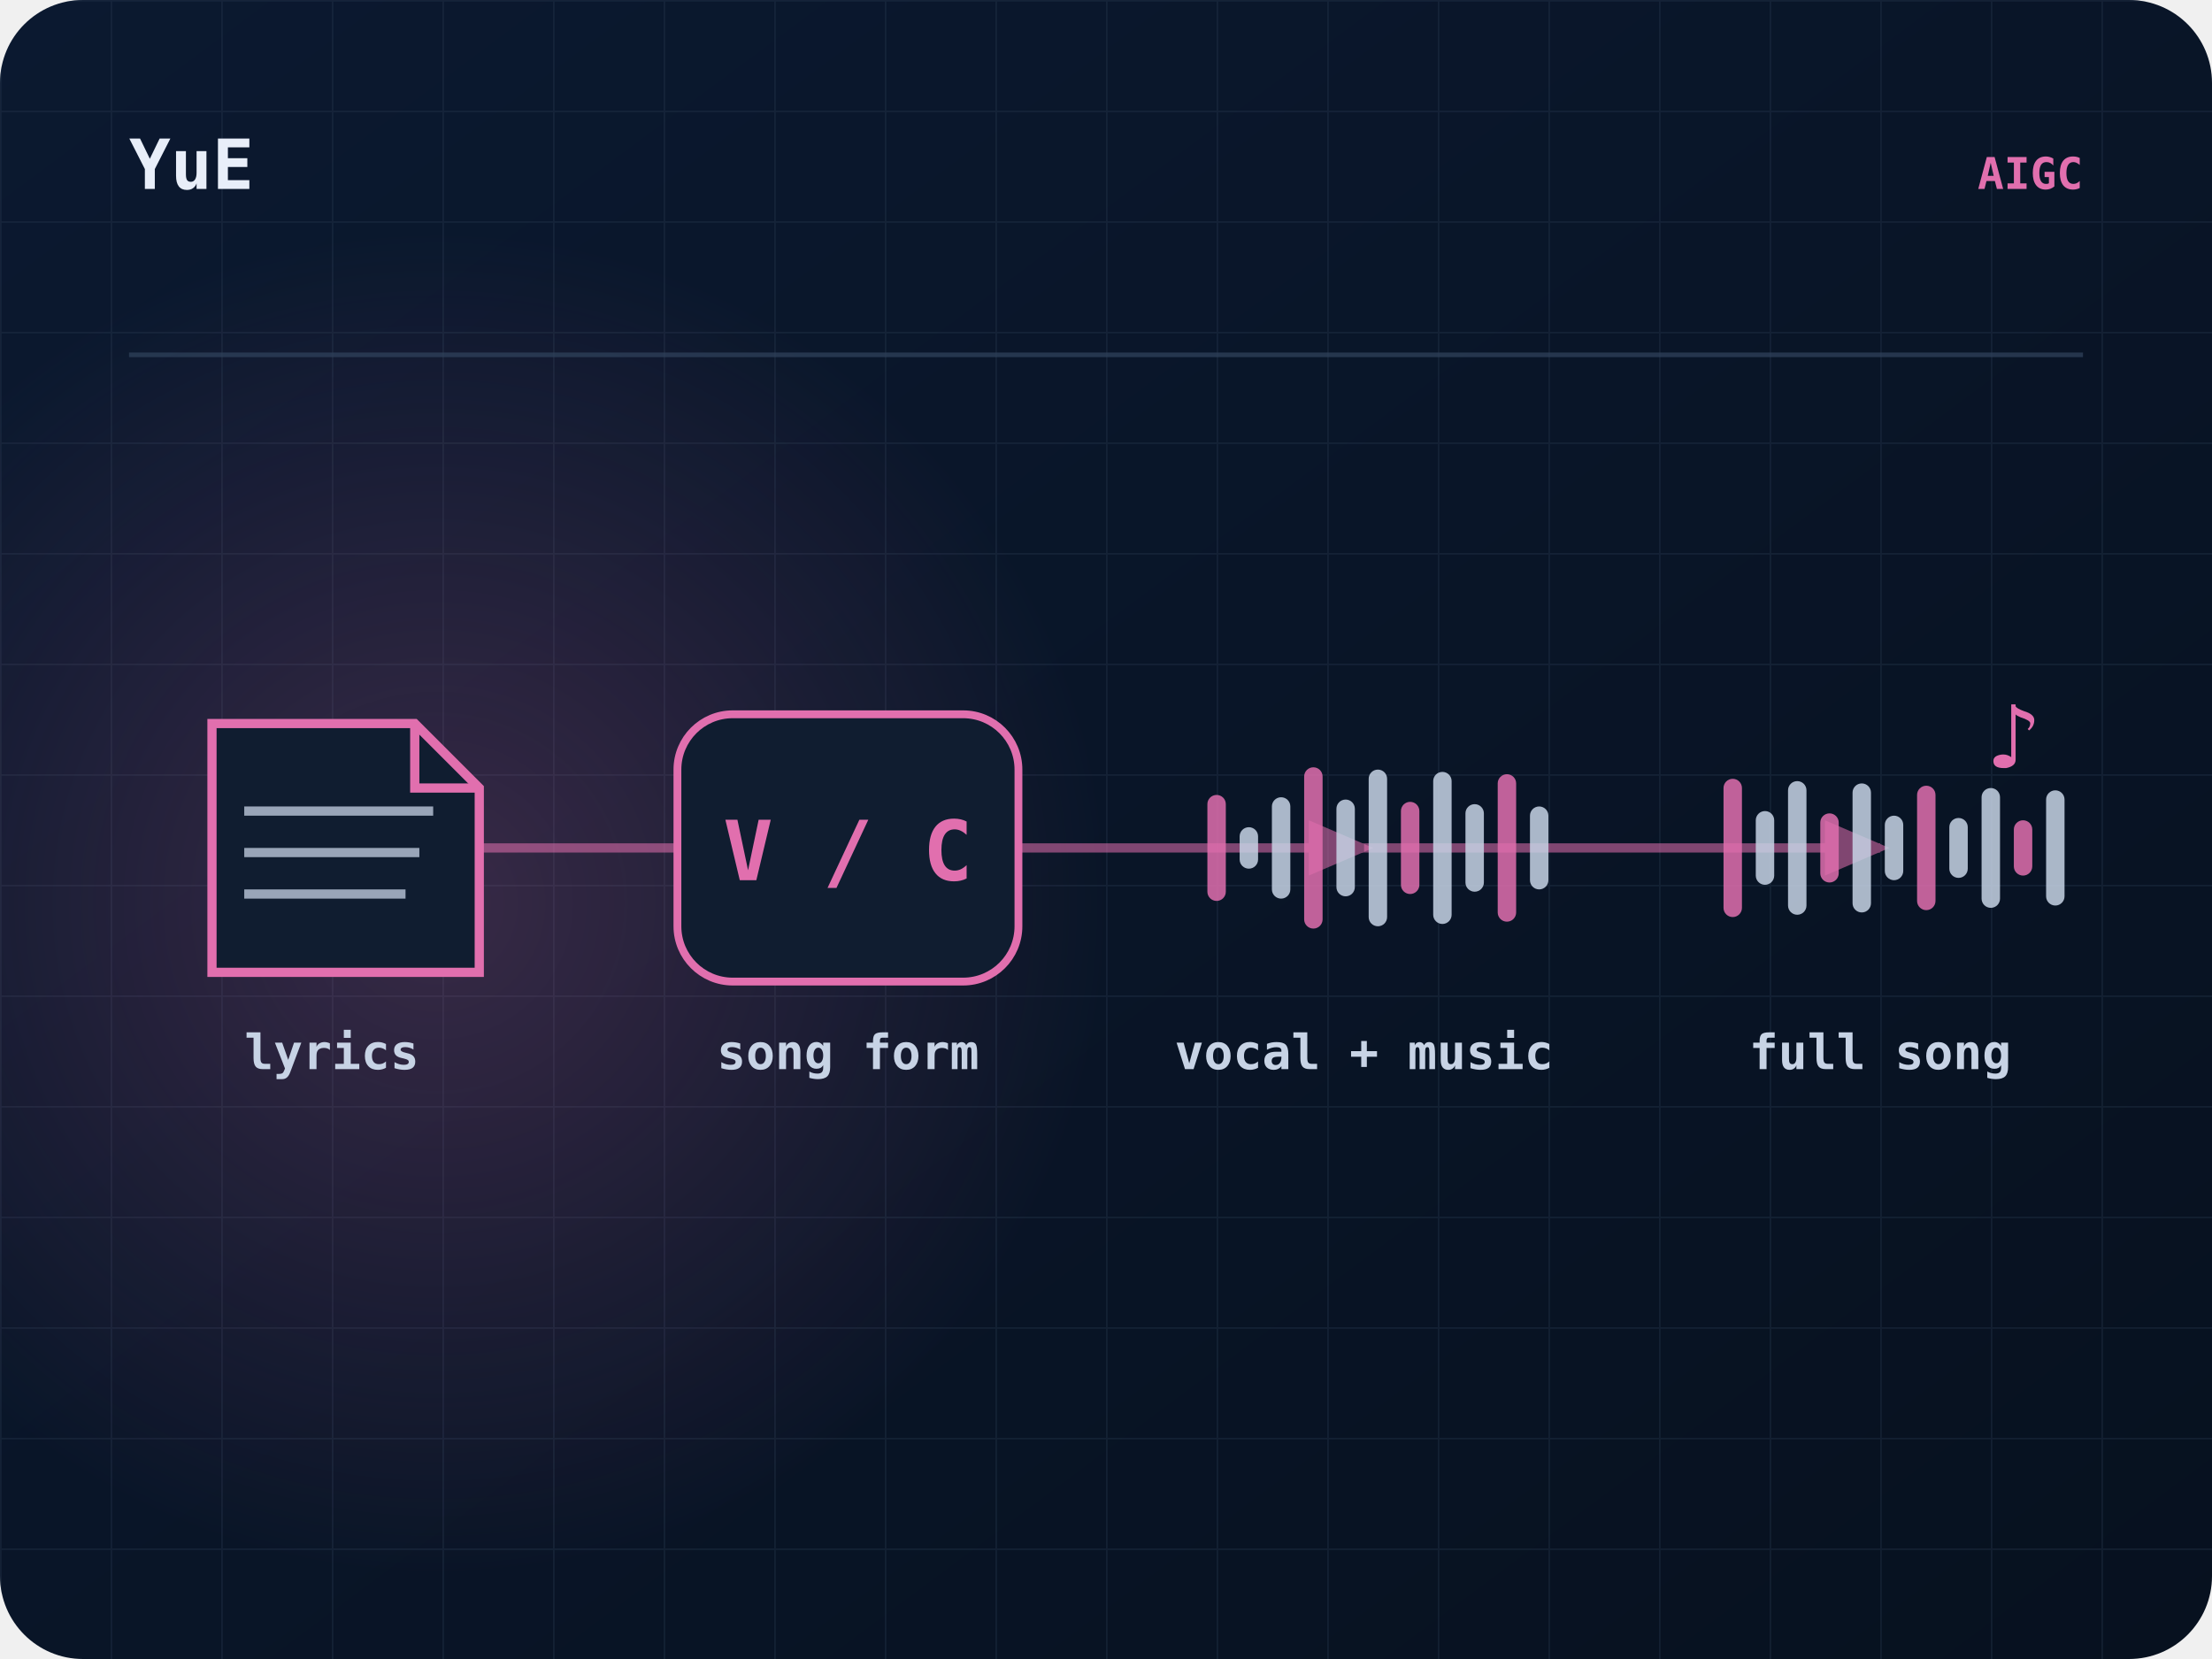
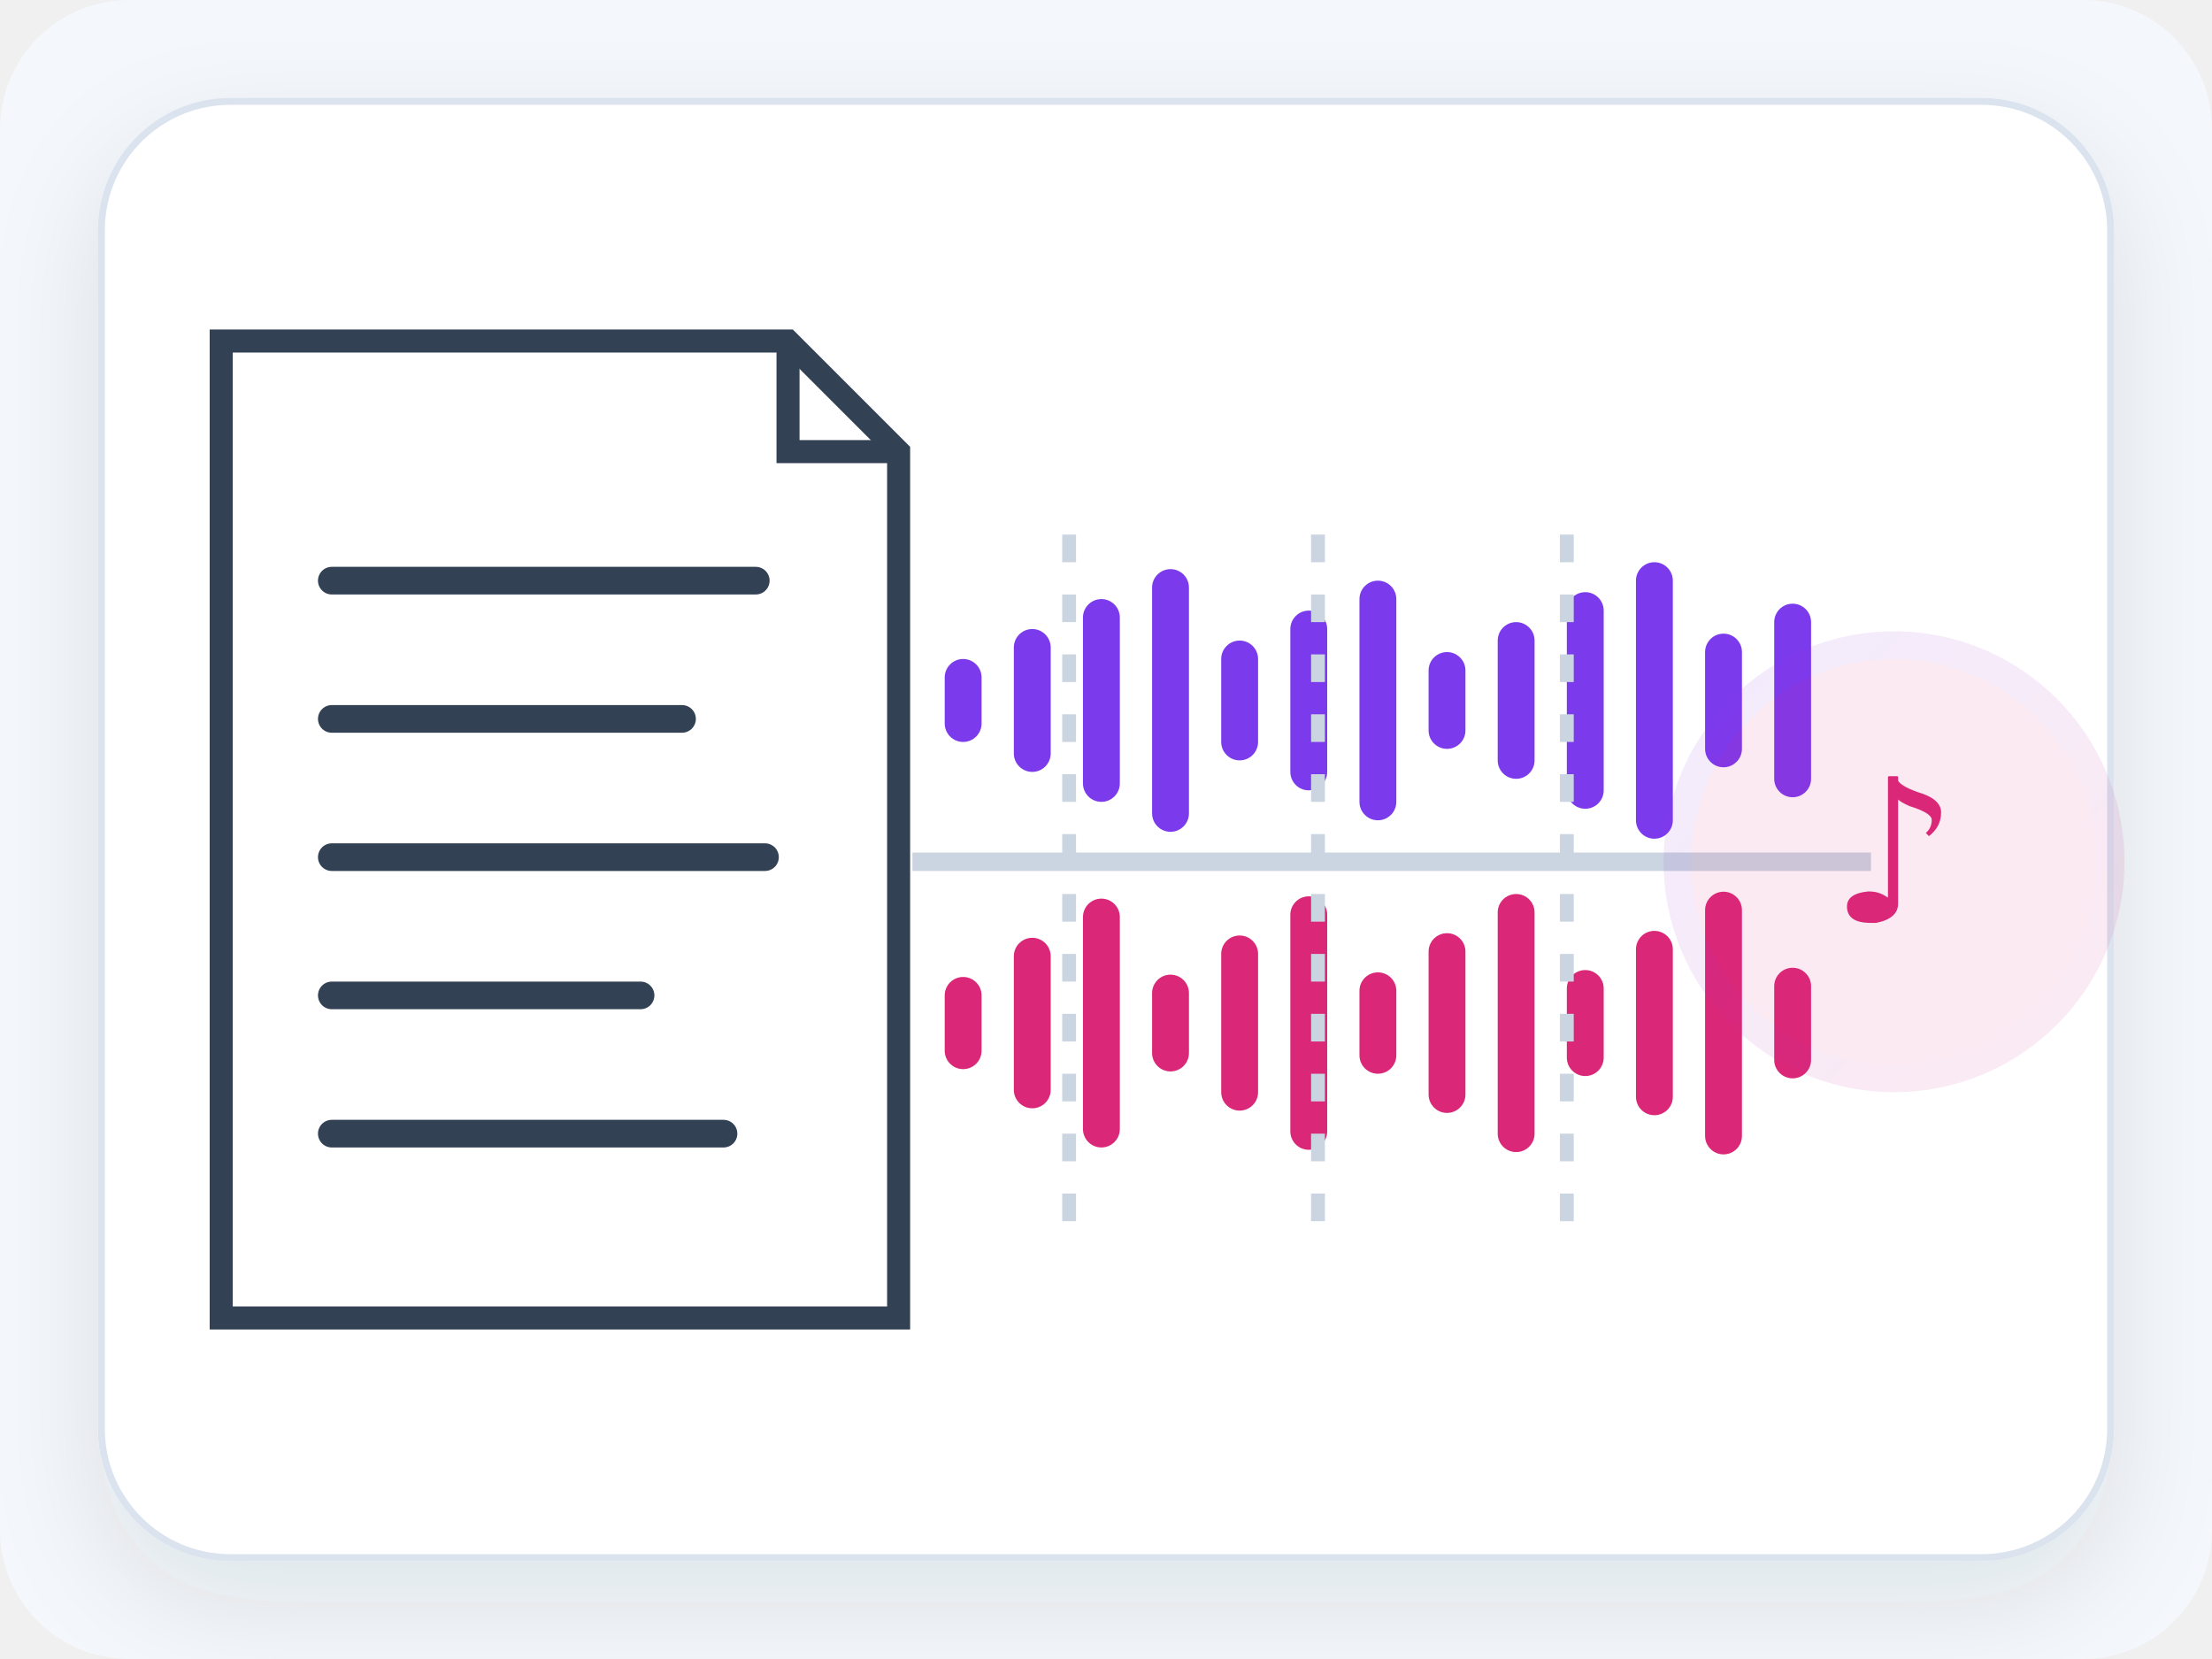
<svg xmlns="http://www.w3.org/2000/svg" viewBox="0 0 480 360" role="img" aria-labelledby="title desc">
  <defs>
-     <linearGradient id="bg" x1="0" y1="0" x2="1" y2="1">
-       <stop stop-color="#0b1930" />
-       <stop offset="1" stop-color="#07111f" />
+     <linearGradient id="accent" x1="0" y1="0" x2="1" y2="1">
+       <stop stop-color="#7c3aed" />
+       <stop offset="1" stop-color="#db2777" />
    </linearGradient>
-     <radialGradient id="halo">
-       <stop stop-color="#e16fae" stop-opacity=".22" />
-       <stop offset="1" stop-color="#e16fae" stop-opacity="0" />
-     </radialGradient>
-     <pattern id="grid" width="24" height="24" patternUnits="userSpaceOnUse">
-       <path d="M 24 0 L 0 0 0 24" fill="none" stroke="#2b3b53" stroke-width=".7" opacity=".32" />
-     </pattern>
+     <filter id="shadow" x="-20%" y="-20%" width="140%" height="140%">
+       <feDropShadow dx="0" dy="9" stdDeviation="12" flood-color="#1e293b" flood-opacity=".10" />
+     </filter>
    <marker id="arrow" markerWidth="8" markerHeight="8" refX="6" refY="3" orient="auto">
-       <path d="M0,0 L0,6 L7,3 z" fill="#e16fae" />
+       <path d="M0,0 L0,6 L7,3 z" fill="#db2777" />
    </marker>
  </defs>
-   <rect width="480" height="360" rx="18" fill="url(#bg)" />
-   <rect width="480" height="360" rx="18" fill="url(#grid)" />
-   <circle cx="95" cy="196" r="145" fill="url(#halo)" />
-   <path d="M 28 77 H 452" stroke="#31435d" stroke-width="1" opacity=".7" />
-   <text x="28" y="41" text-anchor="start" font-family="IBM Plex Mono, Menlo, monospace" font-size="15" font-weight="700" fill="#e8eef9">YuE</text>
-   <text x="452" y="41" text-anchor="end" font-family="IBM Plex Mono, Menlo, monospace" font-size="9.5" font-weight="700" fill="#e16fae">AIGC</text>
-   <path d="M 72.0 184 L 184.0 184" fill="none" stroke="#e16fae" stroke-width="2" opacity=".55" marker-end="url(#arrow)" />
-   <path d="M 184.0 184 L 296.0 184" fill="none" stroke="#e16fae" stroke-width="2" opacity=".55" marker-end="url(#arrow)" />
-   <path d="M 296.0 184 L 408.0 184" fill="none" stroke="#e16fae" stroke-width="2" opacity=".55" marker-end="url(#arrow)" />
-   <path d="M 46.0 157 H 90.0 L 104.0 171 V 211 H 46.0 Z" fill="#101d30" stroke="#e16fae" stroke-width="2" />
-   <path d="M 90.0 157 V 171 H 104.0" fill="none" stroke="#e16fae" stroke-width="2" />
-   <line x1="53.0" y1="176" x2="94.0" y2="176" stroke="#c7d3e5" stroke-width="2" opacity=".75" />
-   <line x1="53.0" y1="185" x2="91.0" y2="185" stroke="#c7d3e5" stroke-width="2" opacity=".75" />
-   <line x1="53.0" y1="194" x2="88.0" y2="194" stroke="#c7d3e5" stroke-width="2" opacity=".75" />
-   <text x="72.0" y="232" text-anchor="middle" font-family="IBM Plex Mono, Menlo, monospace" font-size="10.5" font-weight="600" fill="#c7d3e5">lyrics</text>
-   <rect x="147" y="155" width="74" height="58" rx="12" fill="#101d30" stroke="#e16fae" stroke-width="1.7" />
-   <text x="184.0" y="191" text-anchor="middle" font-family="IBM Plex Mono, Menlo, monospace" font-size="18" font-weight="700" fill="#e16fae">V / C</text>
-   <text x="184.0" y="232" text-anchor="middle" font-family="IBM Plex Mono, Menlo, monospace" font-size="10.5" font-weight="600" fill="#c7d3e5">song form</text>
-   <rect x="262.0" y="172.5" width="4" height="23" rx="2" fill="#e16fae" opacity=".85" />
-   <rect x="269.0" y="179.5" width="4" height="9" rx="2" fill="#c7d3e5" opacity=".85" />
-   <rect x="276.0" y="173" width="4" height="22" rx="2" fill="#c7d3e5" opacity=".85" />
-   <rect x="283.0" y="166.5" width="4" height="35" rx="2" fill="#e16fae" opacity=".85" />
-   <rect x="290.0" y="173.5" width="4" height="21" rx="2" fill="#c7d3e5" opacity=".85" />
-   <rect x="297.0" y="167" width="4" height="34" rx="2" fill="#c7d3e5" opacity=".85" />
-   <rect x="304.0" y="174" width="4" height="20" rx="2" fill="#e16fae" opacity=".85" />
-   <rect x="311.0" y="167.5" width="4" height="33" rx="2" fill="#c7d3e5" opacity=".85" />
-   <rect x="318.0" y="174.5" width="4" height="19" rx="2" fill="#c7d3e5" opacity=".85" />
-   <rect x="325.0" y="168" width="4" height="32" rx="2" fill="#e16fae" opacity=".85" />
-   <rect x="332.0" y="175" width="4" height="18" rx="2" fill="#c7d3e5" opacity=".85" />
-   <text x="296.0" y="232" text-anchor="middle" font-family="IBM Plex Mono, Menlo, monospace" font-size="10.5" font-weight="600" fill="#c7d3e5">vocal + music</text>
-   <rect x="374.0" y="169" width="4" height="30" rx="2" fill="#e16fae" opacity=".85" />
-   <rect x="381.0" y="176" width="4" height="16" rx="2" fill="#c7d3e5" opacity=".85" />
-   <rect x="388.0" y="169.5" width="4" height="29" rx="2" fill="#c7d3e5" opacity=".85" />
-   <rect x="395.0" y="176.5" width="4" height="15" rx="2" fill="#e16fae" opacity=".85" />
-   <rect x="402.0" y="170" width="4" height="28" rx="2" fill="#c7d3e5" opacity=".85" />
-   <rect x="409.0" y="177" width="4" height="14" rx="2" fill="#c7d3e5" opacity=".85" />
-   <rect x="416.0" y="170.5" width="4" height="27" rx="2" fill="#e16fae" opacity=".85" />
-   <rect x="423.0" y="177.5" width="4" height="13" rx="2" fill="#c7d3e5" opacity=".85" />
-   <rect x="430.0" y="171" width="4" height="26" rx="2" fill="#c7d3e5" opacity=".85" />
-   <rect x="437.0" y="178" width="4" height="12" rx="2" fill="#e16fae" opacity=".85" />
-   <rect x="444.0" y="171.5" width="4" height="25" rx="2" fill="#c7d3e5" opacity=".85" />
-   <text x="437.0" y="167" text-anchor="middle" font-family="IBM Plex Mono, Menlo, monospace" font-size="20" font-weight="700" fill="#e16fae">♪</text>
-   <text x="408.0" y="232" text-anchor="middle" font-family="IBM Plex Mono, Menlo, monospace" font-size="10.5" font-weight="600" fill="#c7d3e5">full song</text>
+   <rect width="480" height="360" rx="28" fill="#f4f7fb" />
+   <rect x="22" y="22" width="436" height="316" rx="28" fill="#ffffff" stroke="#dbe4ee" stroke-width="1.5" filter="url(#shadow)" />
+   <path d="M 48 74 H 171 L 195 98 V 286 H 48 Z" fill="#fff" stroke="#334155" stroke-width="5" />
+   <path d="M 171 74 V 98 H 195" fill="none" stroke="#334155" stroke-width="5" />
+   <path d="M 72 126 H 164 M 72 156 H 148 M 72 186 H 166 M 72 216 H 139 M 72 246 H 157" stroke="#334155" stroke-width="6" stroke-linecap="round" />
+   <rect x="205" y="143" width="8" height="18" rx="4" fill="#7c3aed" />
+   <rect x="220" y="136.5" width="8" height="31" rx="4" fill="#7c3aed" />
+   <rect x="235" y="130" width="8" height="44" rx="4" fill="#7c3aed" />
+   <rect x="250" y="123.5" width="8" height="57" rx="4" fill="#7c3aed" />
+   <rect x="265" y="139" width="8" height="26" rx="4" fill="#7c3aed" />
+   <rect x="280" y="132.5" width="8" height="39" rx="4" fill="#7c3aed" />
+   <rect x="295" y="126" width="8" height="52" rx="4" fill="#7c3aed" />
+   <rect x="310" y="141.5" width="8" height="21" rx="4" fill="#7c3aed" />
+   <rect x="325" y="135" width="8" height="34" rx="4" fill="#7c3aed" />
+   <rect x="340" y="128.5" width="8" height="47" rx="4" fill="#7c3aed" />
+   <rect x="355" y="122" width="8" height="60" rx="4" fill="#7c3aed" />
+   <rect x="370" y="137.5" width="8" height="29" rx="4" fill="#7c3aed" />
+   <rect x="385" y="131" width="8" height="42" rx="4" fill="#7c3aed" />
+   <rect x="205" y="212" width="8" height="20" rx="4" fill="#db2777" />
+   <rect x="220" y="203.5" width="8" height="37" rx="4" fill="#db2777" />
+   <rect x="235" y="195" width="8" height="54" rx="4" fill="#db2777" />
+   <rect x="250" y="211.5" width="8" height="21" rx="4" fill="#db2777" />
+   <rect x="265" y="203" width="8" height="38" rx="4" fill="#db2777" />
+   <rect x="280" y="194.5" width="8" height="55" rx="4" fill="#db2777" />
+   <rect x="295" y="211" width="8" height="22" rx="4" fill="#db2777" />
+   <rect x="310" y="202.5" width="8" height="39" rx="4" fill="#db2777" />
+   <rect x="325" y="194" width="8" height="56" rx="4" fill="#db2777" />
+   <rect x="340" y="210.5" width="8" height="23" rx="4" fill="#db2777" />
+   <rect x="355" y="202" width="8" height="40" rx="4" fill="#db2777" />
+   <rect x="370" y="193.5" width="8" height="57" rx="4" fill="#db2777" />
+   <rect x="385" y="210" width="8" height="24" rx="4" fill="#db2777" />
+   <path d="M 198 187 H 406" stroke="#cbd5e1" stroke-width="4" />
+   <path d="M 232 116 V 272 M 286 116 V 272 M 340 116 V 272" stroke="#cbd5e1" stroke-width="3" stroke-dasharray="6 7" />
+   <circle cx="411" cy="187" r="47" fill="#db2777" opacity=".10" stroke="url(#accent)" stroke-width="6" />
+   <text x="411" y="201" text-anchor="middle" font-family="IBM Plex Mono, Menlo, monospace" font-size="46" font-weight="700" fill="#db2777">♪</text>
</svg>
